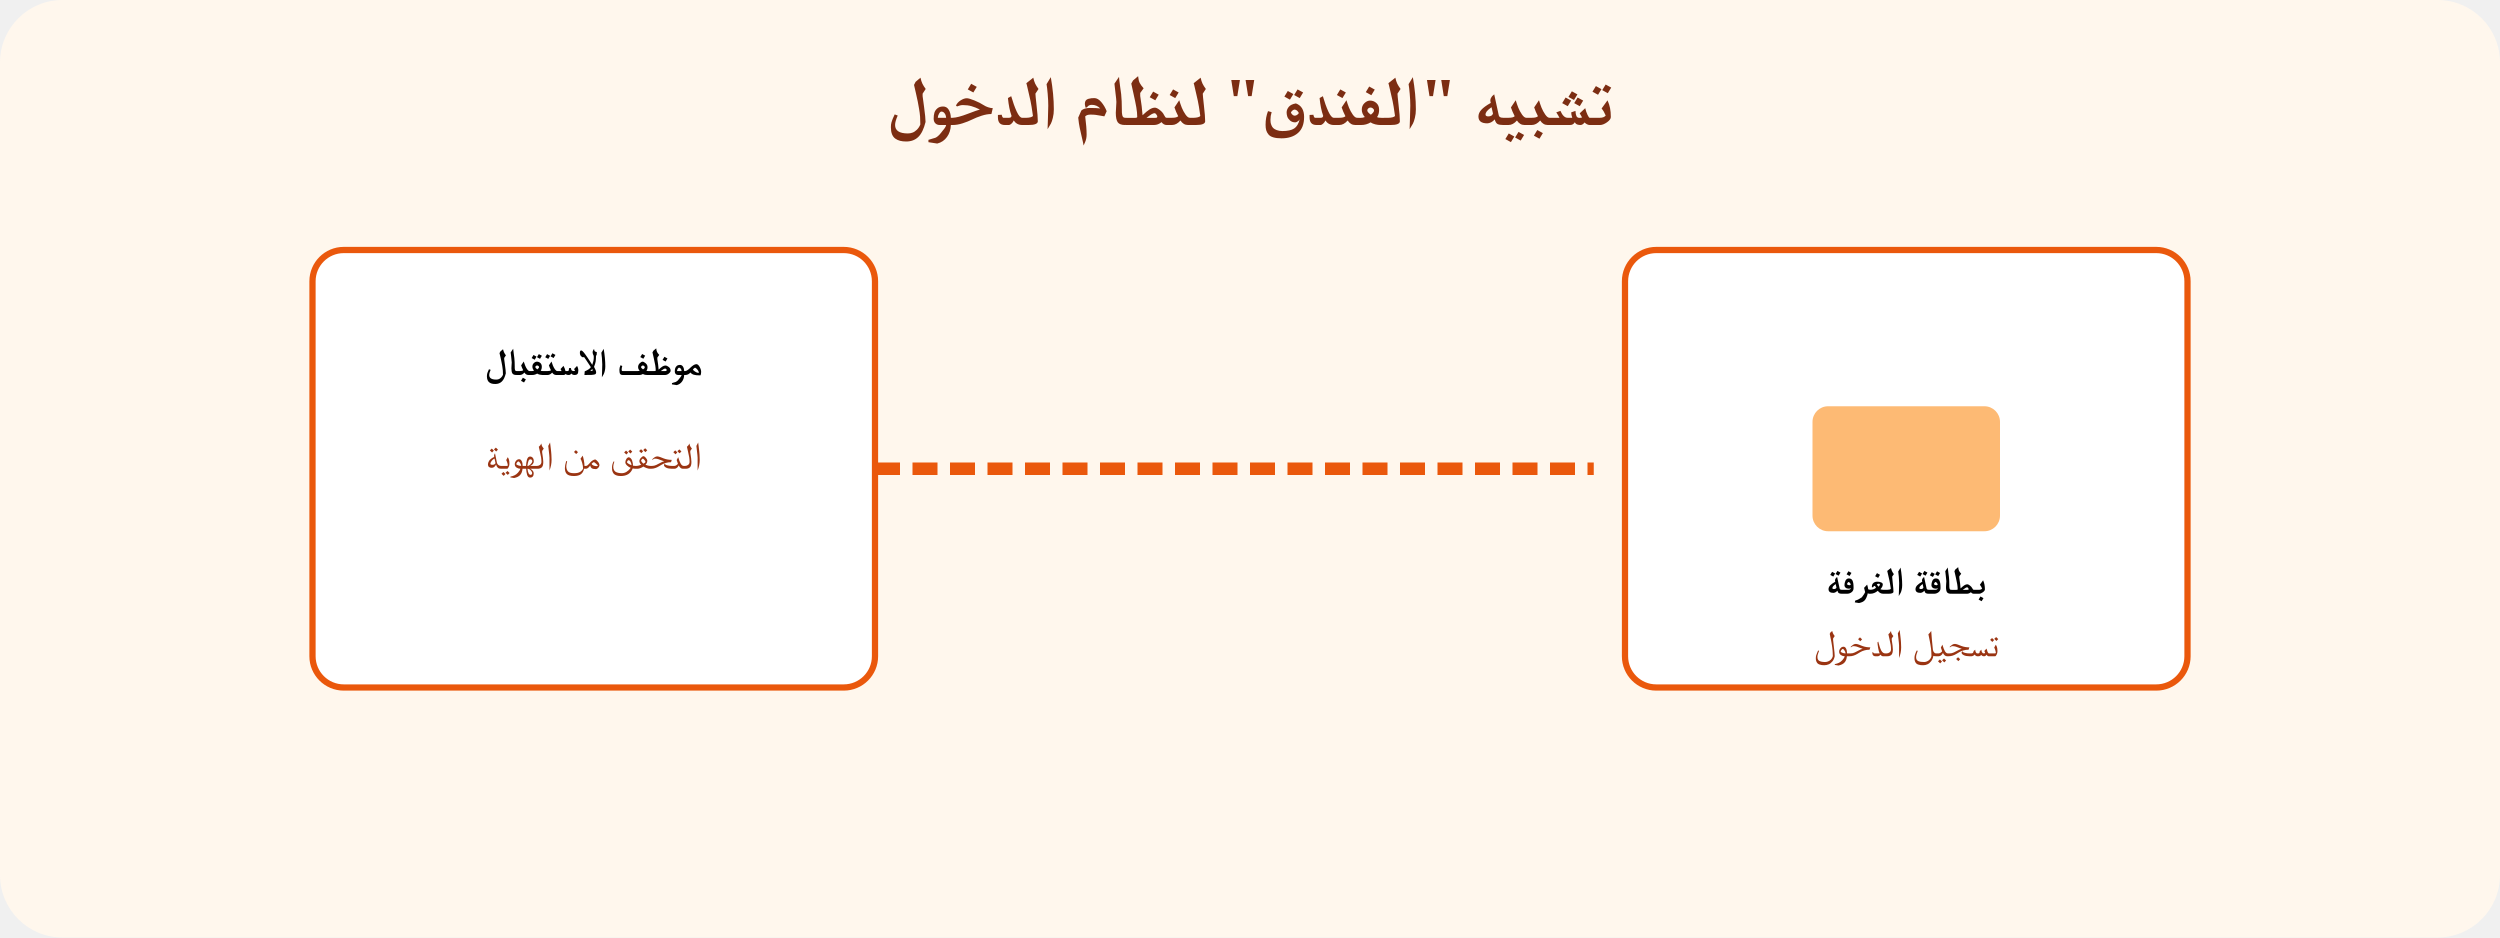
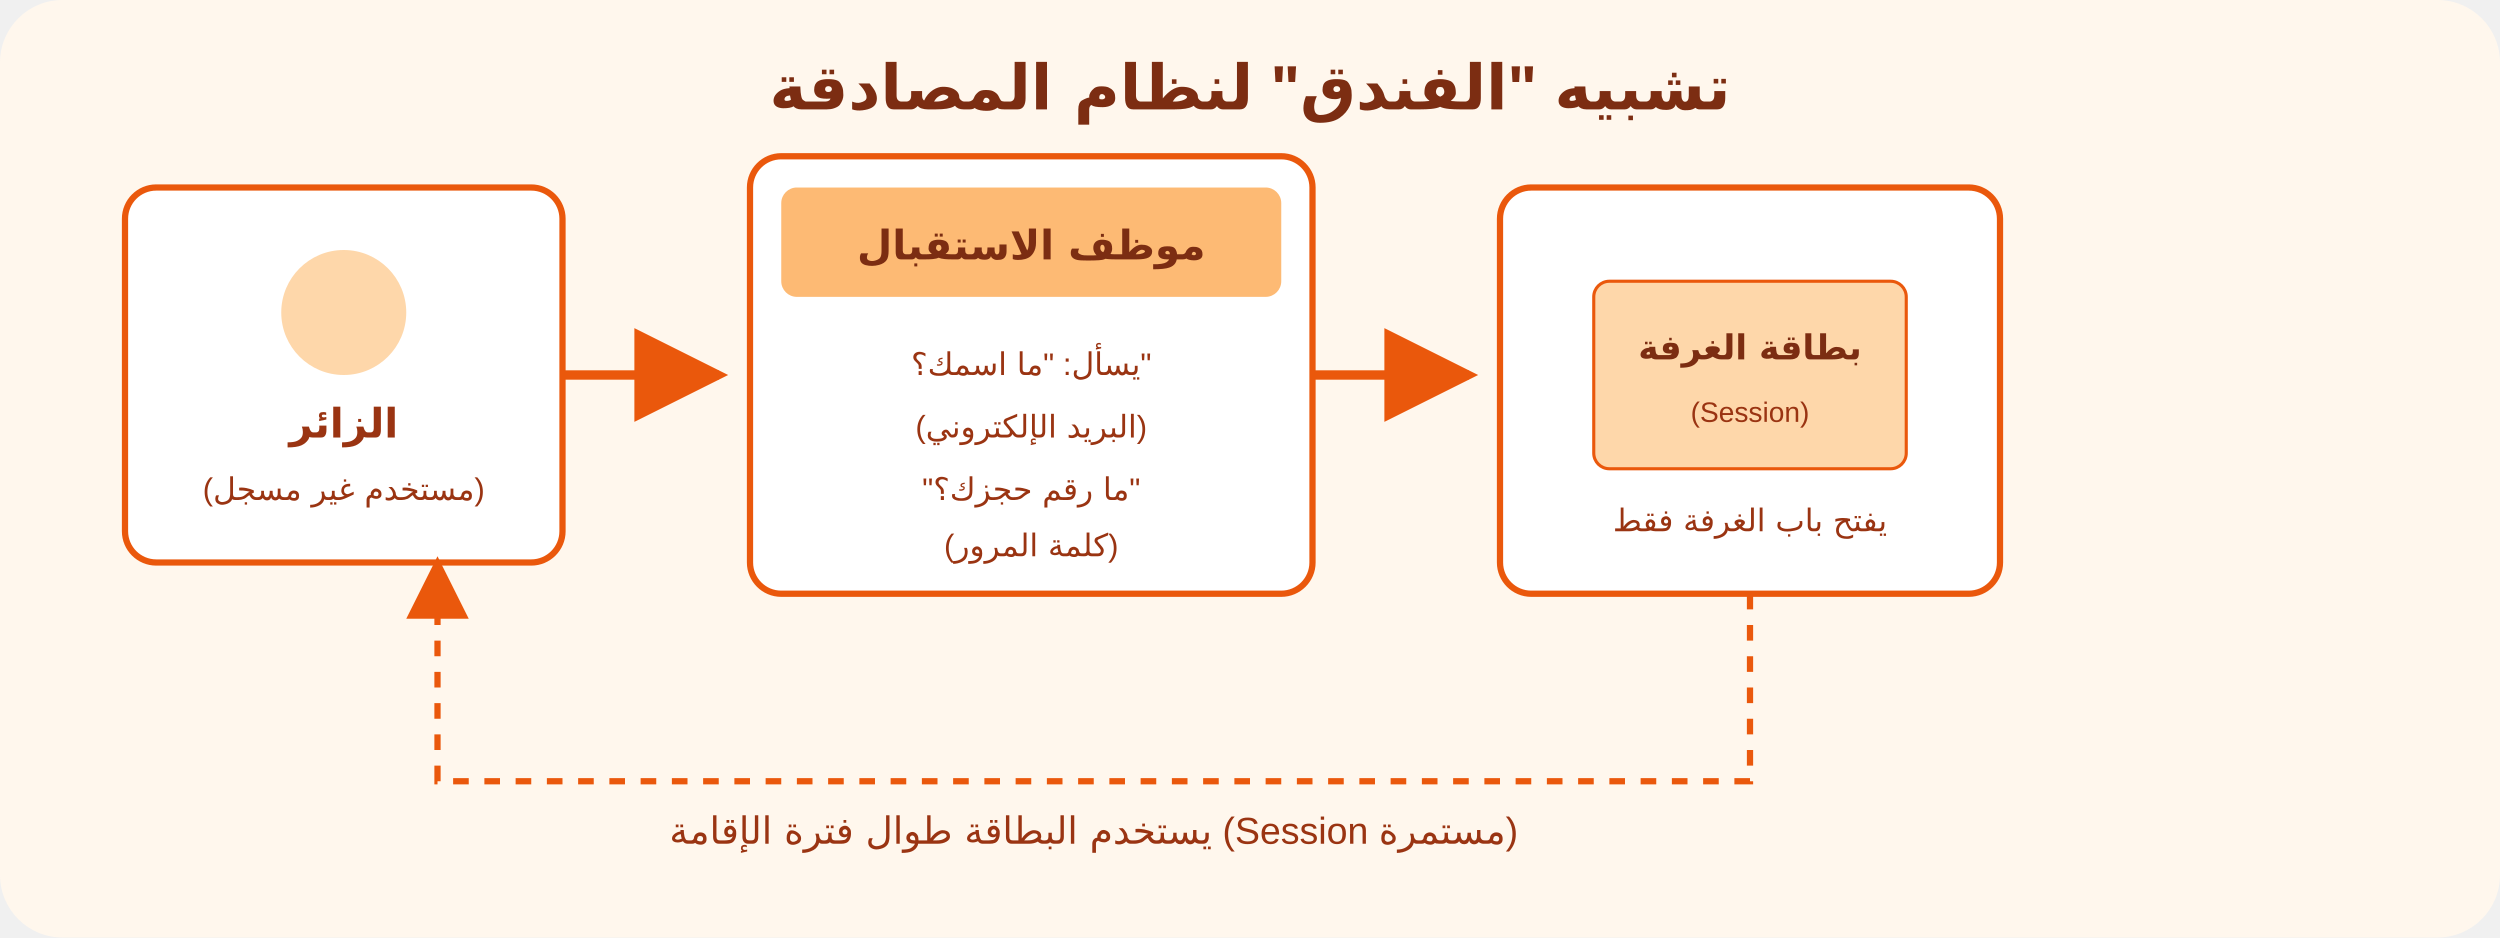
<svg xmlns="http://www.w3.org/2000/svg" viewBox="0 0 800 300">
  <rect width="800" height="300" fill="#fff7ed" rx="20" />
-   <g transform="translate(100, 80)">
+   <text x="400" y="35" text-anchor="middle" font-family="Tajawal, Arial, sans-serif" font-weight="bold" font-size="20" fill="#7c2d12">تشبيه "الفندق" لنظام المصادقة</text>
+   <g transform="translate(40, 60)">
+     <rect width="140" height="120" rx="10" fill="white" stroke="#ea580c" stroke-width="2" />
+     <circle cx="70" cy="40" r="20" fill="#fed7aa" />
+     <text x="70" y="80" text-anchor="middle" font-family="Tajawal, Arial, sans-serif" font-weight="bold" font-size="13" fill="#9a3412">الزائر</text>
+     <text x="70" y="100" text-anchor="middle" font-family="Tajawal, Arial, sans-serif" font-size="10" fill="#9a3412">(مستخدم غير مسجل)</text>
+   </g>
+   <path d="M 180 120 L 230 120" stroke="#ea580c" stroke-width="3" marker-end="url(#arr_hotel)" />
+   <g transform="translate(240, 50)">
    <rect width="180" height="140" rx="10" fill="white" stroke="#ea580c" stroke-width="2" />
-     <text x="90" y="40" text-anchor="middle" font-weight="bold">موظف الاستقبال</text>
-     <text x="90" y="70" text-anchor="middle" font-size="12" fill="#9a3412">التحقق من الهوية</text>
+     <rect x="10" y="10" width="160" height="35" rx="5" fill="#fdba74" />
+     <text x="90" y="33" text-anchor="middle" font-family="Tajawal, Arial, sans-serif" font-weight="bold" font-size="13" fill="#7c2d12">موظف الاستقبال</text>
+     <text x="90" y="70" text-anchor="middle" font-family="Tajawal, Arial, sans-serif" font-size="10" fill="#9a3412">يسأل: "ما اسمك؟"</text>
+     <text x="90" y="90" text-anchor="middle" font-family="Tajawal, Arial, sans-serif" font-size="10" fill="#9a3412">(البريد الإلكتروني)</text>
+     <text x="90" y="110" text-anchor="middle" font-family="Tajawal, Arial, sans-serif" font-size="10" fill="#9a3412">"ما رقم حجزك؟"</text>
+     <text x="90" y="128" text-anchor="middle" font-family="Tajawal, Arial, sans-serif" font-size="10" fill="#9a3412">(كلمة المرور)</text>
  </g>
-   <g transform="translate(520, 80)">
-     <rect width="180" height="140" rx="10" fill="white" stroke="#ea580c" stroke-width="2" />
-     <rect x="60" y="50" width="60" height="40" rx="5" fill="#fdba74" />
-     <text x="90" y="110" text-anchor="middle" font-weight="bold">بطاقة الغرفة</text>
-     <text x="90" y="130" text-anchor="middle" font-size="12" fill="#9a3412">تسجيل الدخول</text>
+   <path d="M 420 120 L 470 120" stroke="#ea580c" stroke-width="3" marker-end="url(#arr_hotel)" />
+   <g transform="translate(480, 60)">
+     <rect width="160" height="130" rx="10" fill="white" stroke="#ea580c" stroke-width="2" />
+     <rect x="30" y="30" width="100" height="60" rx="5" fill="#fed7aa" stroke="#ea580c" stroke-width="1" />
+     <text x="80" y="55" text-anchor="middle" font-family="Tajawal, Arial, sans-serif" font-weight="bold" font-size="11" fill="#7c2d12">بطاقة الغرفة</text>
+     <text x="80" y="75" text-anchor="middle" font-family="Tajawal, Arial, sans-serif" font-size="9" fill="#9a3412">(Session)</text>
+     <text x="80" y="110" text-anchor="middle" font-family="Tajawal, Arial, sans-serif" font-size="10" fill="#9a3412">يفتح باب الغرفة فقط</text>
  </g>
-   <path d="M 280 150 L 510 150" stroke="#ea580c" stroke-width="4" stroke-dasharray="8 4" />
-   <text x="400" y="40" text-anchor="middle" font-weight="bold" font-size="22" fill="#7c2d12">تشبيه "الفندق" لنظام الدخول</text>
+   <path d="M 560 190 L 560 250 L 140 250 L 140 180" stroke="#ea580c" stroke-width="2" stroke-dasharray="5 5" fill="none" marker-end="url(#arr_hotel)" />
+   <text x="350" y="270" text-anchor="middle" font-family="Tajawal, Arial, sans-serif" font-size="12" fill="#9a3412">يستخدم البطاقة طوال فترة الإقامة (Session مستمرة)</text>
+   <defs>
+     <marker id="arr_hotel" markerWidth="10" markerHeight="10" refX="9" refY="5" orient="auto">
+       <path d="M0,0 L10,5 L0,10 z" fill="#ea580c" />
+     </marker>
+   </defs>
</svg>
